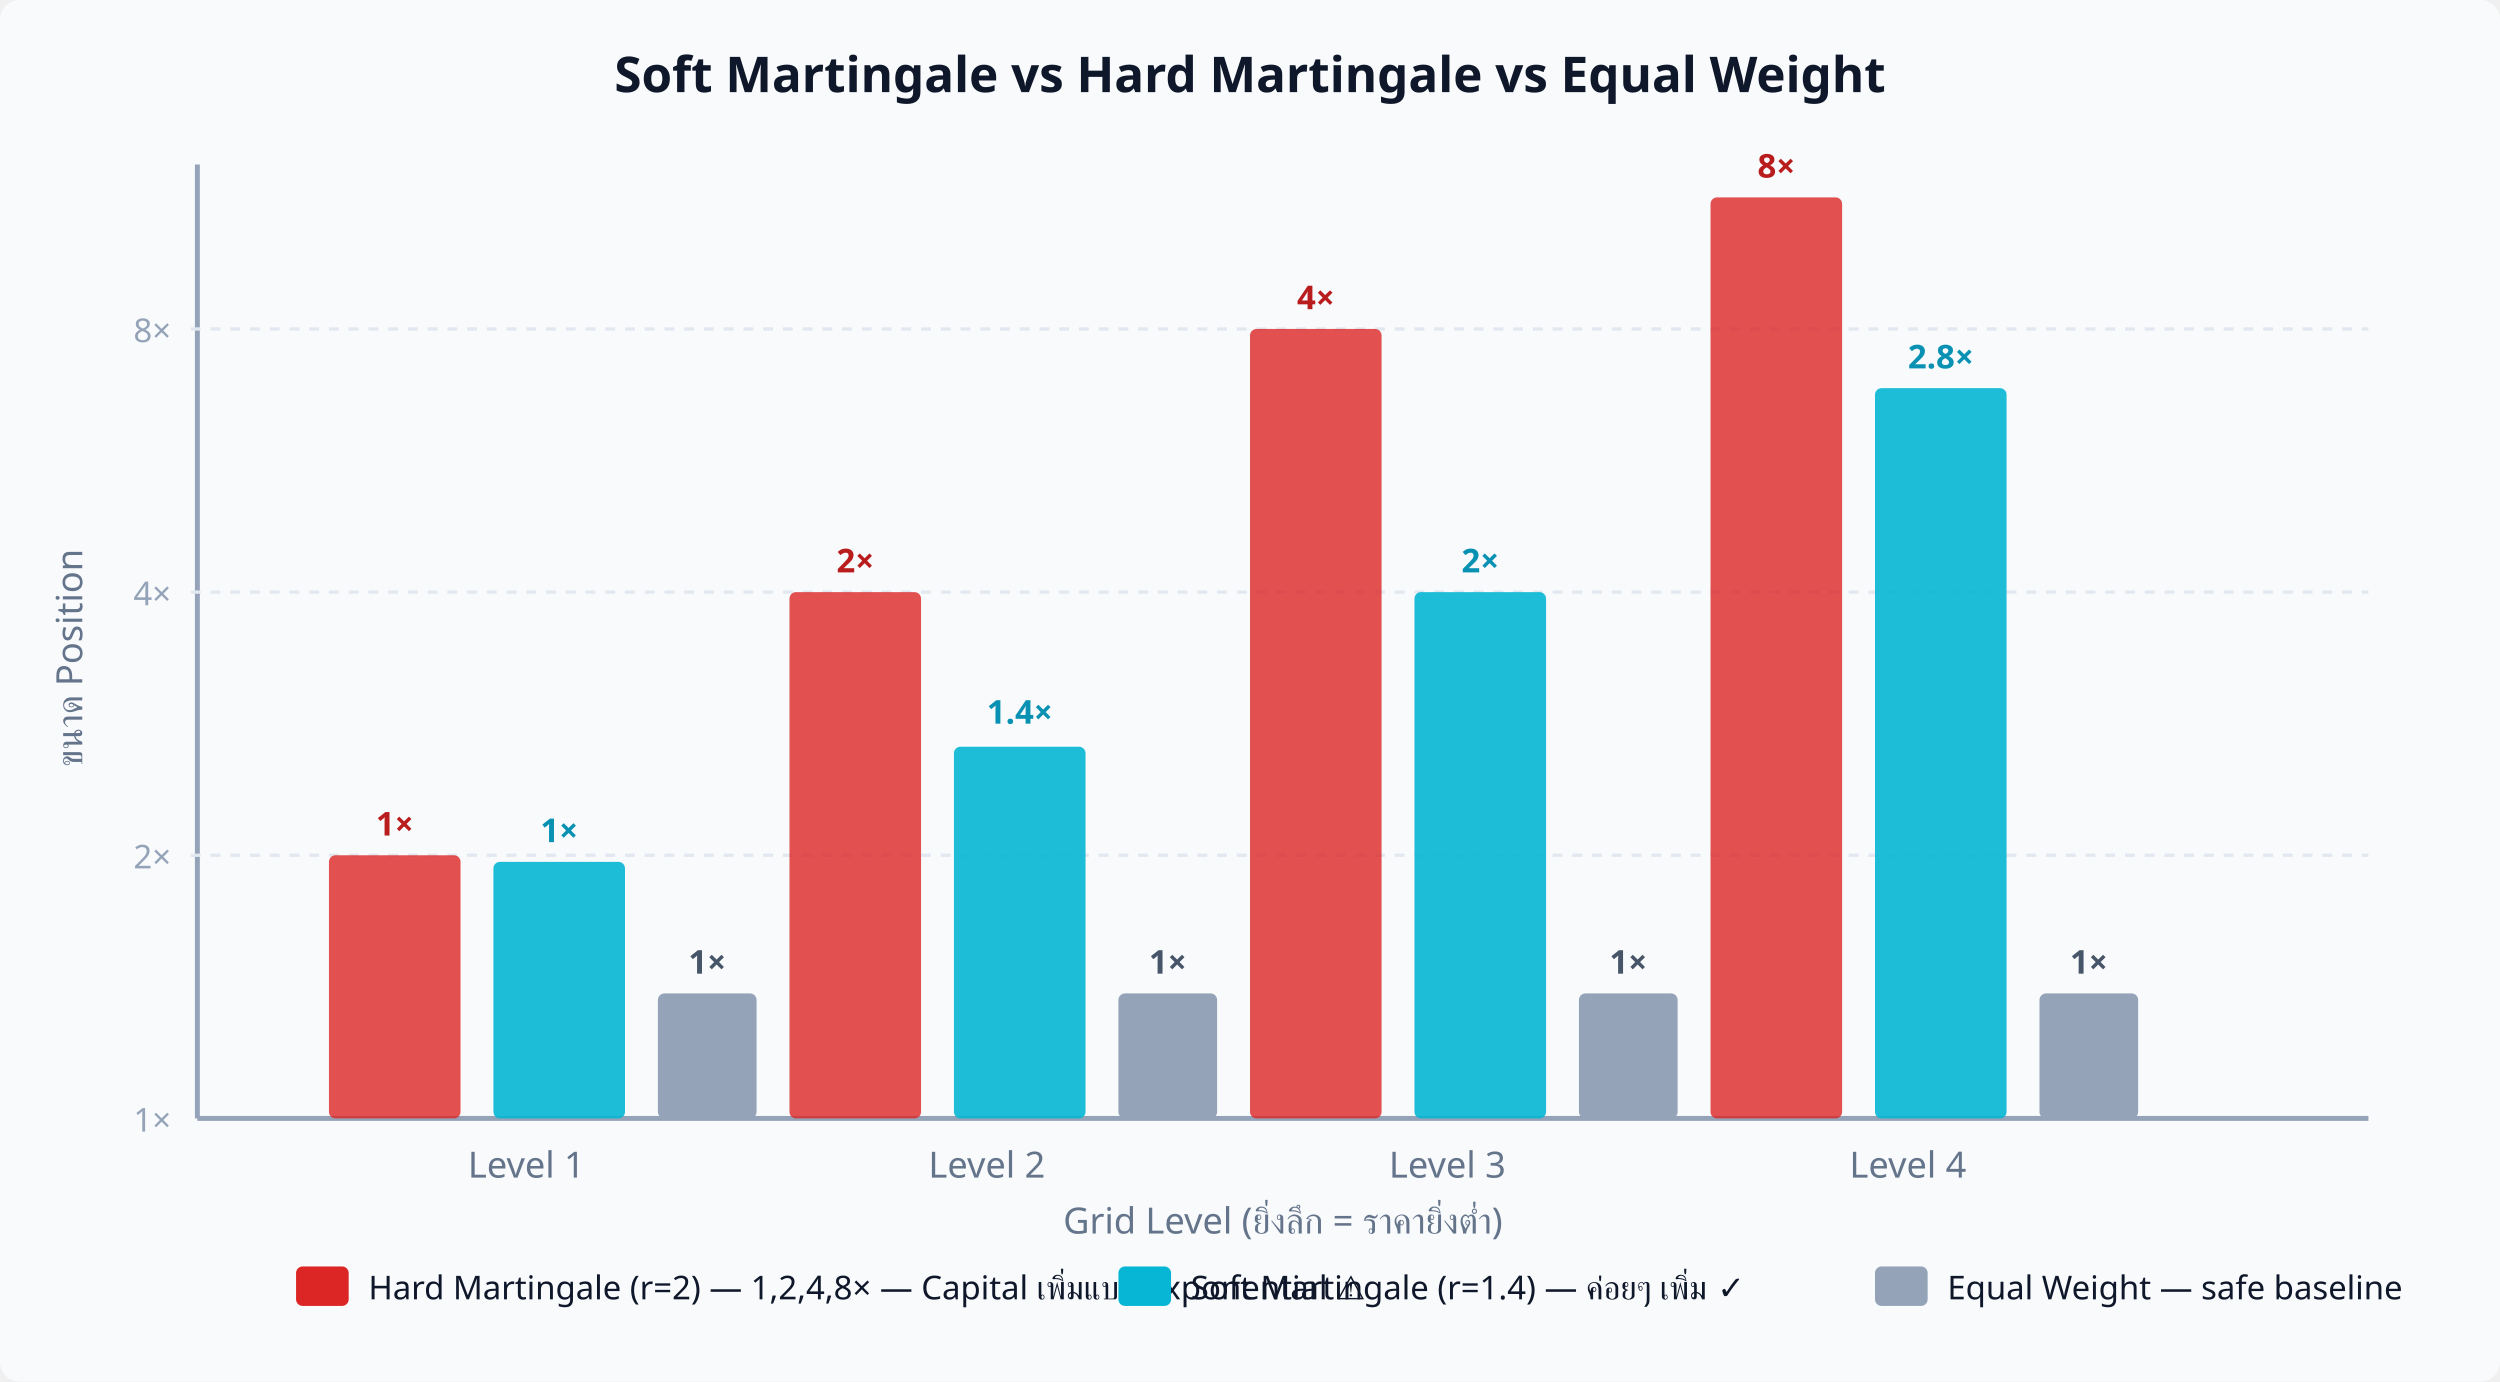
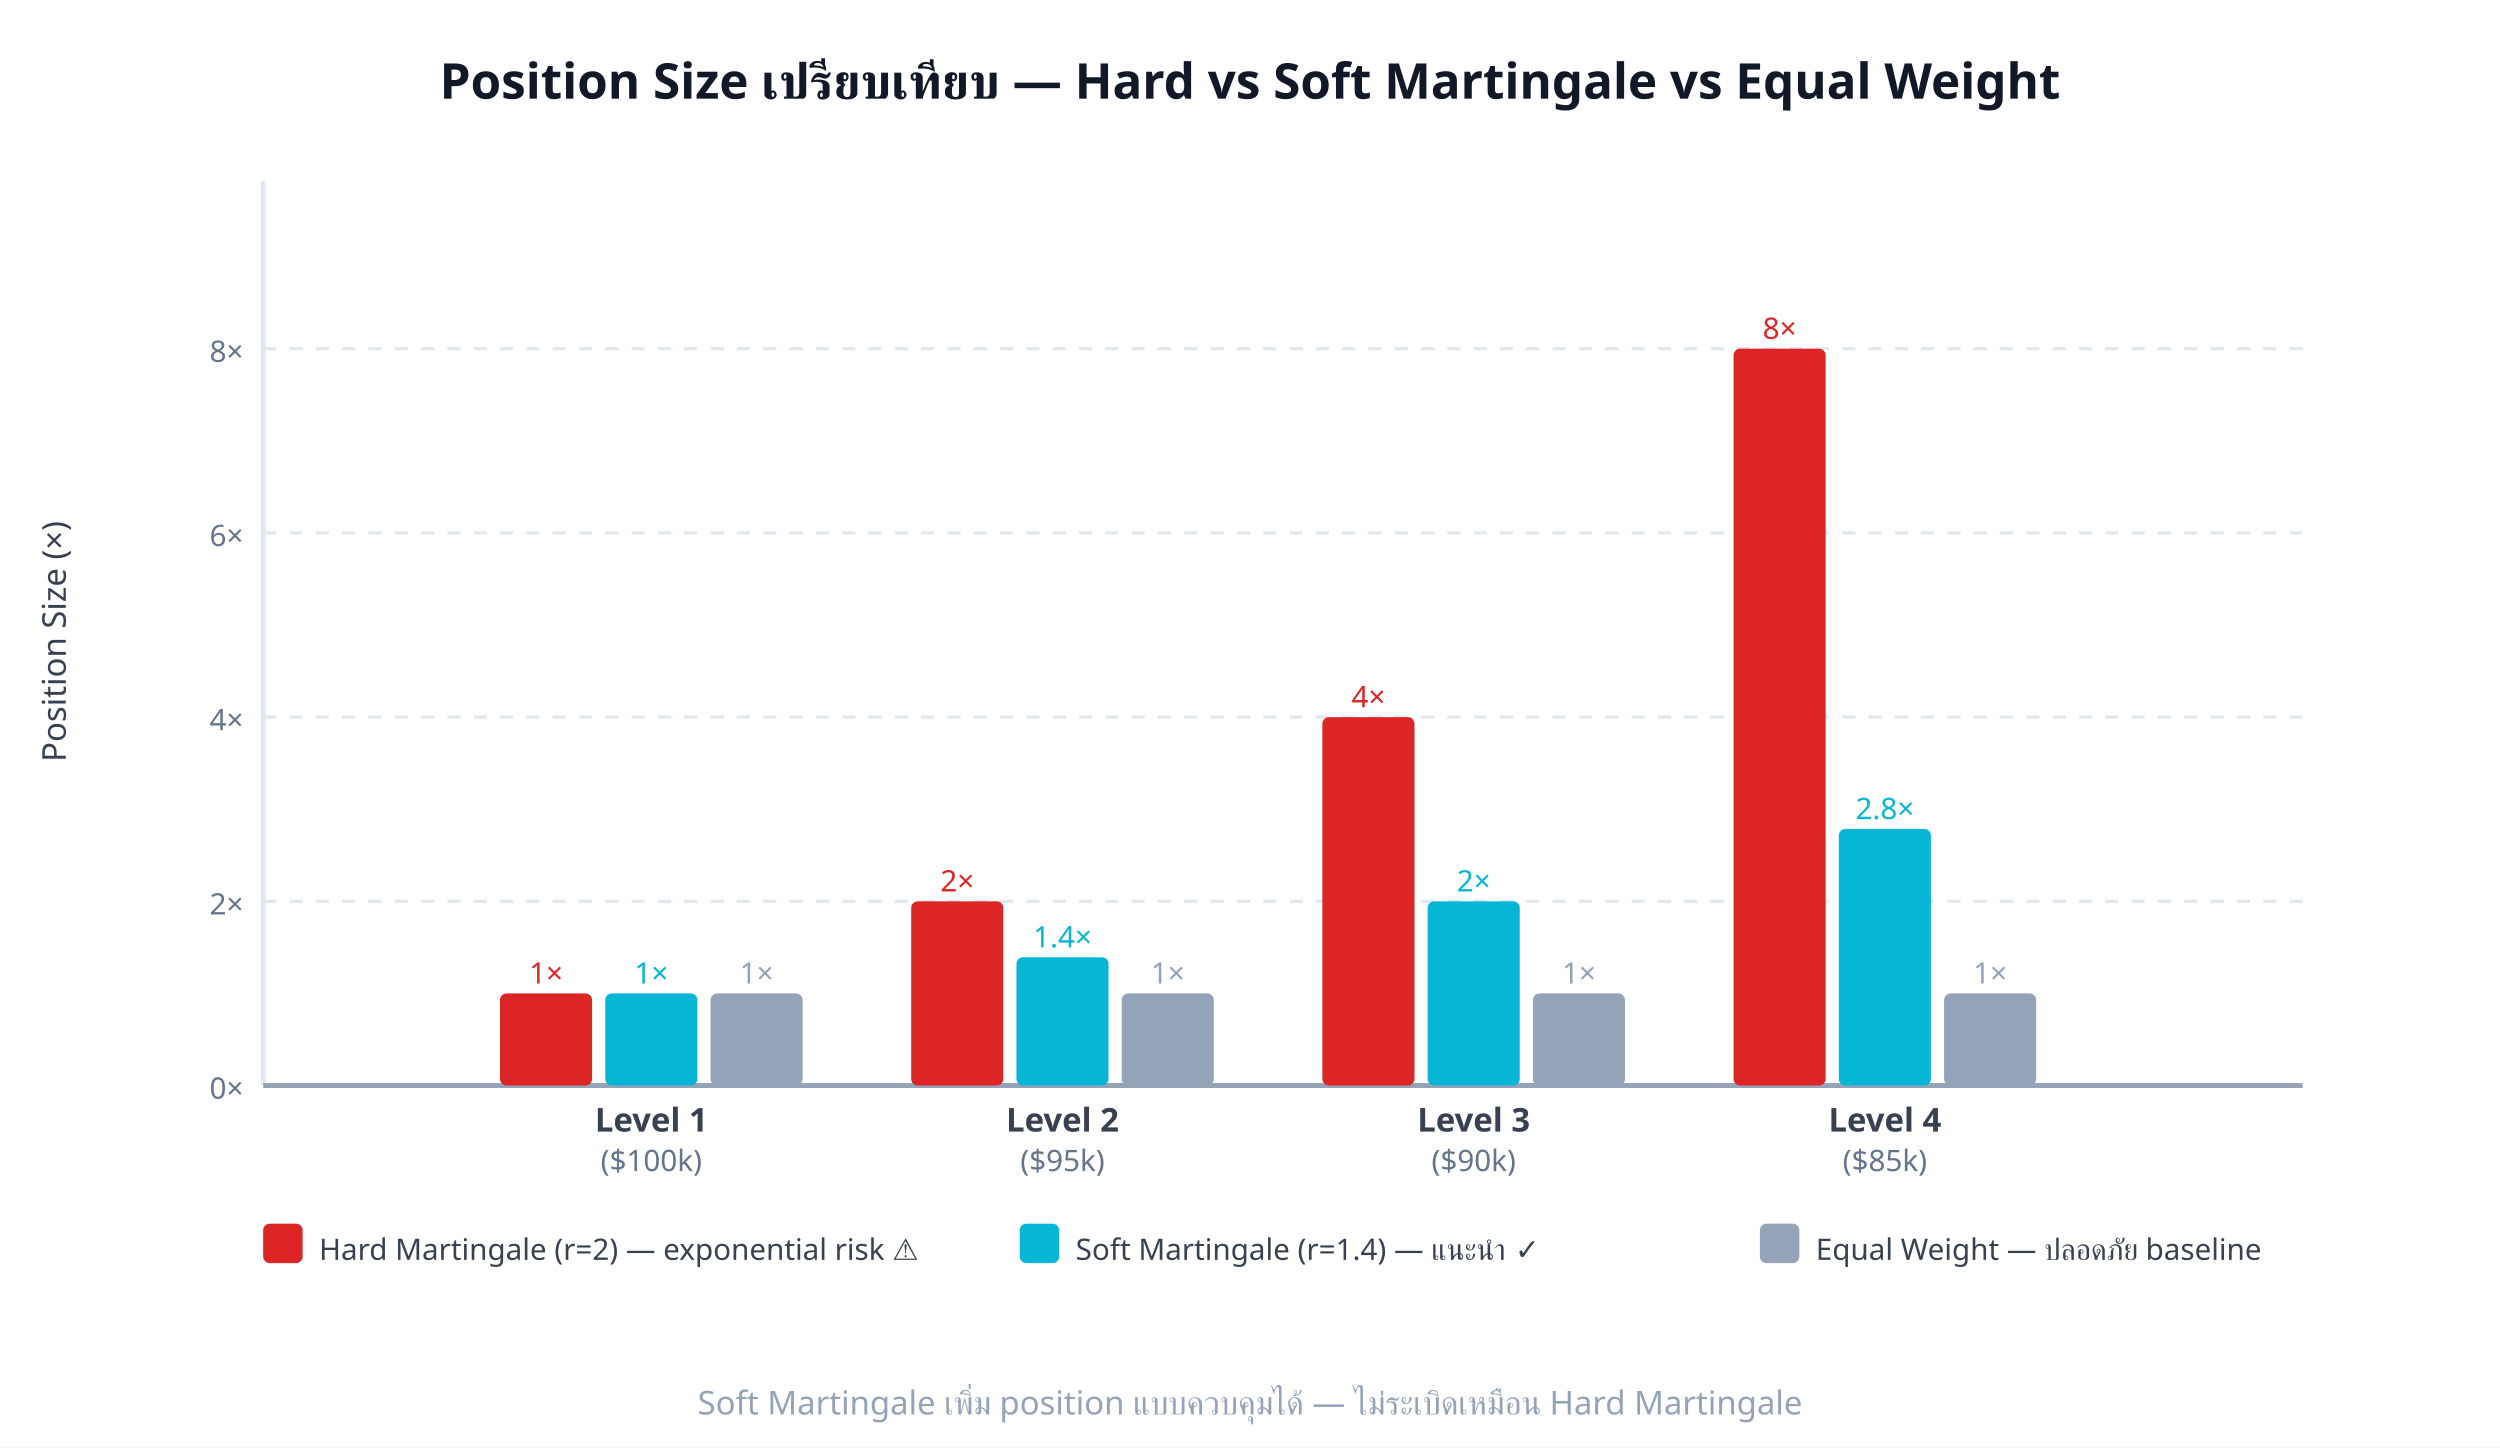
- <svg xmlns="http://www.w3.org/2000/svg" viewBox="0 0 760 420" font-family="'Sarabun',sans-serif">
-   <rect width="760" height="420" fill="#f8fafc" rx="6" />
-   <text x="380" y="28" text-anchor="middle" font-size="15" font-weight="700" fill="#0f172a">Soft Martingale vs Hard Martingale vs Equal Weight</text>
-   <line x1="60" y1="50" x2="60" y2="340" stroke="#94a3b8" stroke-width="1.5" />
-   <line x1="60" y1="340" x2="720" y2="340" stroke="#94a3b8" stroke-width="1.5" />
-   <text x="25" y="200" text-anchor="middle" font-size="11" fill="#64748b" transform="rotate(-90,25,200)">ขนาด Position</text>
-   <text x="390" y="375" text-anchor="middle" font-size="11" fill="#64748b">Grid Level (ยิ่งลึก = ราคายิ่งต่ำ)</text>
-   <line x1="58" y1="260" x2="720" y2="260" stroke="#e2e8f0" stroke-width="1" stroke-dasharray="3,3" />
-   <line x1="58" y1="180" x2="720" y2="180" stroke="#e2e8f0" stroke-width="1" stroke-dasharray="3,3" />
-   <line x1="58" y1="100" x2="720" y2="100" stroke="#e2e8f0" stroke-width="1" stroke-dasharray="3,3" />
-   <text x="52" y="344" text-anchor="end" font-size="10" fill="#94a3b8">1×</text>
-   <text x="52" y="264" text-anchor="end" font-size="10" fill="#94a3b8">2×</text>
-   <text x="52" y="184" text-anchor="end" font-size="10" fill="#94a3b8">4×</text>
-   <text x="52" y="104" text-anchor="end" font-size="10" fill="#94a3b8">8×</text>
-   <text x="160" y="358" text-anchor="middle" font-size="11" fill="#64748b">Level 1</text>
-   <text x="300" y="358" text-anchor="middle" font-size="11" fill="#64748b">Level 2</text>
-   <text x="440" y="358" text-anchor="middle" font-size="11" fill="#64748b">Level 3</text>
-   <text x="580" y="358" text-anchor="middle" font-size="11" fill="#64748b">Level 4</text>
-   <rect x="100" y="260" width="40" height="80" fill="#dc2626" rx="2" fill-opacity="0.8" />
-   <rect x="240" y="180" width="40" height="160" fill="#dc2626" rx="2" fill-opacity="0.8" />
-   <rect x="380" y="100" width="40" height="240" fill="#dc2626" rx="2" fill-opacity="0.8" />
-   <rect x="520" y="60" width="40" height="280" fill="#dc2626" rx="2" fill-opacity="0.8" />
-   <rect x="150" y="262" width="40" height="78" fill="#06b6d4" rx="2" fill-opacity="0.9" />
-   <rect x="290" y="227" width="40" height="113" fill="#06b6d4" rx="2" fill-opacity="0.9" />
-   <rect x="430" y="180" width="40" height="160" fill="#06b6d4" rx="2" fill-opacity="0.9" />
-   <rect x="570" y="118" width="40" height="222" fill="#06b6d4" rx="2" fill-opacity="0.9" />
-   <rect x="200" y="302" width="30" height="38" fill="#94a3b8" rx="2" />
-   <rect x="340" y="302" width="30" height="38" fill="#94a3b8" rx="2" />
-   <rect x="480" y="302" width="30" height="38" fill="#94a3b8" rx="2" />
-   <rect x="620" y="302" width="30" height="38" fill="#94a3b8" rx="2" />
-   <text x="120" y="254" text-anchor="middle" font-size="10" fill="#b91c1c" font-weight="700">1×</text>
-   <text x="260" y="174" text-anchor="middle" font-size="10" fill="#b91c1c" font-weight="700">2×</text>
-   <text x="400" y="94" text-anchor="middle" font-size="10" fill="#b91c1c" font-weight="700">4×</text>
-   <text x="540" y="54" text-anchor="middle" font-size="10" fill="#b91c1c" font-weight="700">8×</text>
-   <text x="170" y="256" text-anchor="middle" font-size="10" fill="#0891b2" font-weight="700">1×</text>
-   <text x="310" y="220" text-anchor="middle" font-size="10" fill="#0891b2" font-weight="700">1.4×</text>
-   <text x="450" y="174" text-anchor="middle" font-size="10" fill="#0891b2" font-weight="700">2×</text>
-   <text x="590" y="112" text-anchor="middle" font-size="10" fill="#0891b2" font-weight="700">2.8×</text>
-   <text x="215" y="296" text-anchor="middle" font-size="10" fill="#475569" font-weight="700">1×</text>
-   <text x="355" y="296" text-anchor="middle" font-size="10" fill="#475569" font-weight="700">1×</text>
-   <text x="495" y="296" text-anchor="middle" font-size="10" fill="#475569" font-weight="700">1×</text>
-   <text x="635" y="296" text-anchor="middle" font-size="10" fill="#475569" font-weight="700">1×</text>
-   <rect x="90" y="385" width="16" height="12" fill="#dc2626" rx="2" />
-   <text x="112" y="395" font-size="10" fill="#0f172a">Hard Martingale (r=2) — 1,2,4,8× — Capital เพิ่มแบบ exponential ⚠️</text>
-   <rect x="340" y="385" width="16" height="12" fill="#06b6d4" rx="2" />
-   <text x="362" y="395" font-size="10" fill="#0f172a">Soft Martingale (r=1.4) — ค่อยๆ เพิ่ม ✓</text>
-   <rect x="570" y="385" width="16" height="12" fill="#94a3b8" rx="2" />
-   <text x="592" y="395" font-size="10" fill="#0f172a">Equal Weight — safe baseline</text>
+ <svg xmlns="http://www.w3.org/2000/svg" viewBox="0 0 760 440" font-family="'Sarabun',sans-serif">
+   <rect width="760" height="440" fill="#ffffff" />
+   <text x="380" y="30" font-size="15" font-weight="700" fill="#111827" text-anchor="middle">Position Size เปรียบเทียบ — Hard vs Soft Martingale vs Equal Weight</text>
+   <line x1="80" y1="55" x2="80" y2="330" stroke="#e2e8f0" stroke-width="1.5" />
+   <line x1="80" y1="330" x2="700" y2="330" stroke="#94a3b8" stroke-width="1.5" />
+   <line x1="80" y1="274" x2="700" y2="274" stroke="#e2e8f0" stroke-width="1" stroke-dasharray="4,4" />
+   <line x1="80" y1="218" x2="700" y2="218" stroke="#e2e8f0" stroke-width="1" stroke-dasharray="4,4" />
+   <line x1="80" y1="162" x2="700" y2="162" stroke="#e2e8f0" stroke-width="1" stroke-dasharray="4,4" />
+   <line x1="80" y1="106" x2="700" y2="106" stroke="#e2e8f0" stroke-width="1" stroke-dasharray="4,4" />
+   <text x="74" y="334" font-size="9" fill="#64748b" text-anchor="end">0×</text>
+   <text x="74" y="278" font-size="9" fill="#64748b" text-anchor="end">2×</text>
+   <text x="74" y="222" font-size="9" fill="#64748b" text-anchor="end">4×</text>
+   <text x="74" y="166" font-size="9" fill="#64748b" text-anchor="end">6×</text>
+   <text x="74" y="110" font-size="9" fill="#64748b" text-anchor="end">8×</text>
+   <text x="20" y="195" font-size="10" fill="#374151" text-anchor="middle" transform="rotate(-90,20,195)">Position Size (×)</text>
+   <rect x="152" y="302" width="28" height="28" fill="#dc2626" rx="2" />
+   <text x="166" y="299" font-size="9" fill="#dc2626" text-anchor="middle">1×</text>
+   <rect x="184" y="302" width="28" height="28" fill="#06b6d4" rx="2" />
+   <text x="198" y="299" font-size="9" fill="#06b6d4" text-anchor="middle">1×</text>
+   <rect x="216" y="302" width="28" height="28" fill="#94a3b8" rx="2" />
+   <text x="230" y="299" font-size="9" fill="#94a3b8" text-anchor="middle">1×</text>
+   <rect x="277" y="274" width="28" height="56" fill="#dc2626" rx="2" />
+   <text x="291" y="271" font-size="9" fill="#dc2626" text-anchor="middle">2×</text>
+   <rect x="309" y="291" width="28" height="39" fill="#06b6d4" rx="2" />
+   <text x="323" y="288" font-size="9" fill="#06b6d4" text-anchor="middle">1.4×</text>
+   <rect x="341" y="302" width="28" height="28" fill="#94a3b8" rx="2" />
+   <text x="355" y="299" font-size="9" fill="#94a3b8" text-anchor="middle">1×</text>
+   <rect x="402" y="218" width="28" height="112" fill="#dc2626" rx="2" />
+   <text x="416" y="215" font-size="9" fill="#dc2626" text-anchor="middle">4×</text>
+   <rect x="434" y="274" width="28" height="56" fill="#06b6d4" rx="2" />
+   <text x="448" y="271" font-size="9" fill="#06b6d4" text-anchor="middle">2×</text>
+   <rect x="466" y="302" width="28" height="28" fill="#94a3b8" rx="2" />
+   <text x="480" y="299" font-size="9" fill="#94a3b8" text-anchor="middle">1×</text>
+   <rect x="527" y="106" width="28" height="224" fill="#dc2626" rx="2" />
+   <text x="541" y="103" font-size="9" fill="#dc2626" text-anchor="middle">8×</text>
+   <rect x="559" y="252" width="28" height="78" fill="#06b6d4" rx="2" />
+   <text x="573" y="249" font-size="9" fill="#06b6d4" text-anchor="middle">2.8×</text>
+   <rect x="591" y="302" width="28" height="28" fill="#94a3b8" rx="2" />
+   <text x="605" y="299" font-size="9" fill="#94a3b8" text-anchor="middle">1×</text>
+   <text x="198" y="344" font-size="10" fill="#374151" text-anchor="middle" font-weight="600">Level 1</text>
+   <text x="198" y="356" font-size="9" fill="#64748b" text-anchor="middle">($100k)</text>
+   <text x="323" y="344" font-size="10" fill="#374151" text-anchor="middle" font-weight="600">Level 2</text>
+   <text x="323" y="356" font-size="9" fill="#64748b" text-anchor="middle">($95k)</text>
+   <text x="448" y="344" font-size="10" fill="#374151" text-anchor="middle" font-weight="600">Level 3</text>
+   <text x="448" y="356" font-size="9" fill="#64748b" text-anchor="middle">($90k)</text>
+   <text x="573" y="344" font-size="10" fill="#374151" text-anchor="middle" font-weight="600">Level 4</text>
+   <text x="573" y="356" font-size="9" fill="#64748b" text-anchor="middle">($85k)</text>
+   <rect x="80" y="372" width="12" height="12" fill="#dc2626" rx="2" />
+   <text x="97" y="383" font-size="9" fill="#374151">Hard Martingale (r=2) — exponential risk ⚠</text>
+   <rect x="310" y="372" width="12" height="12" fill="#06b6d4" rx="2" />
+   <text x="327" y="383" font-size="9" fill="#374151">Soft Martingale (r=1.4) — แนะนำ ✓</text>
+   <rect x="535" y="372" width="12" height="12" fill="#94a3b8" rx="2" />
+   <text x="552" y="383" font-size="9" fill="#374151">Equal Weight — ปลอดภัย baseline</text>
+   <text x="380" y="430" font-size="10" fill="#94a3b8" text-anchor="middle">Soft Martingale เพิ่ม position แบบควบคุมได้ — ไม่ระเบิดเหมือน Hard Martingale</text>
</svg>
